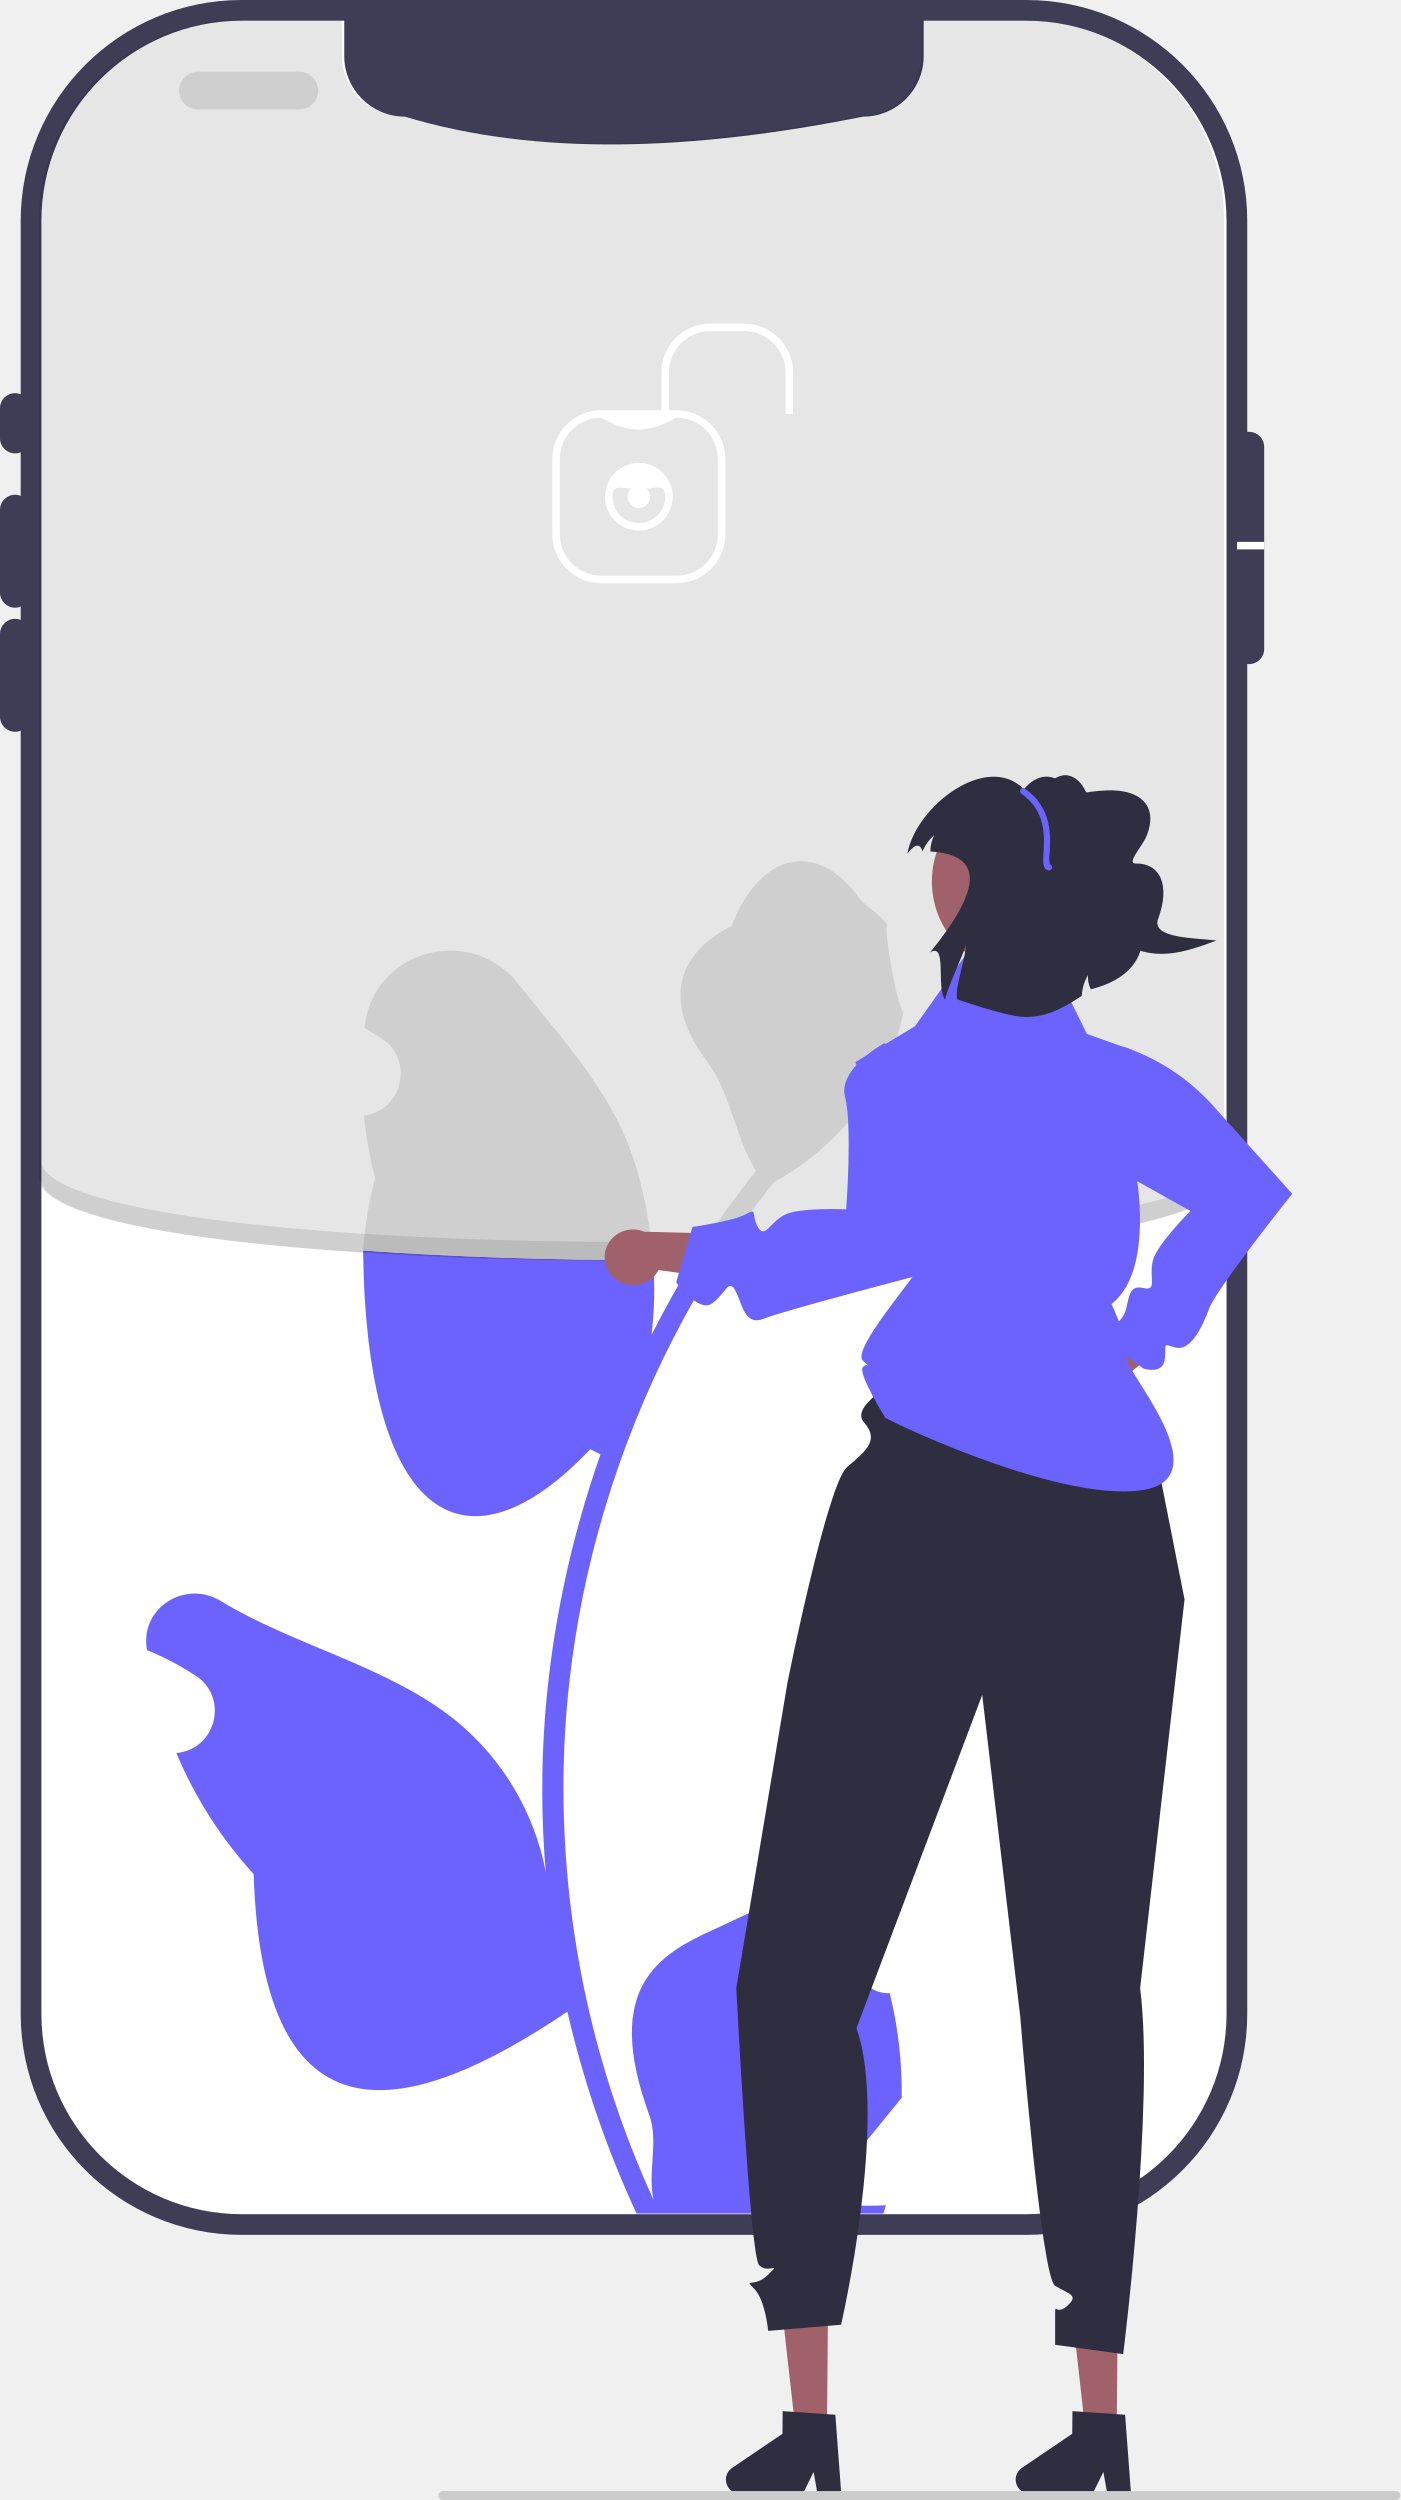
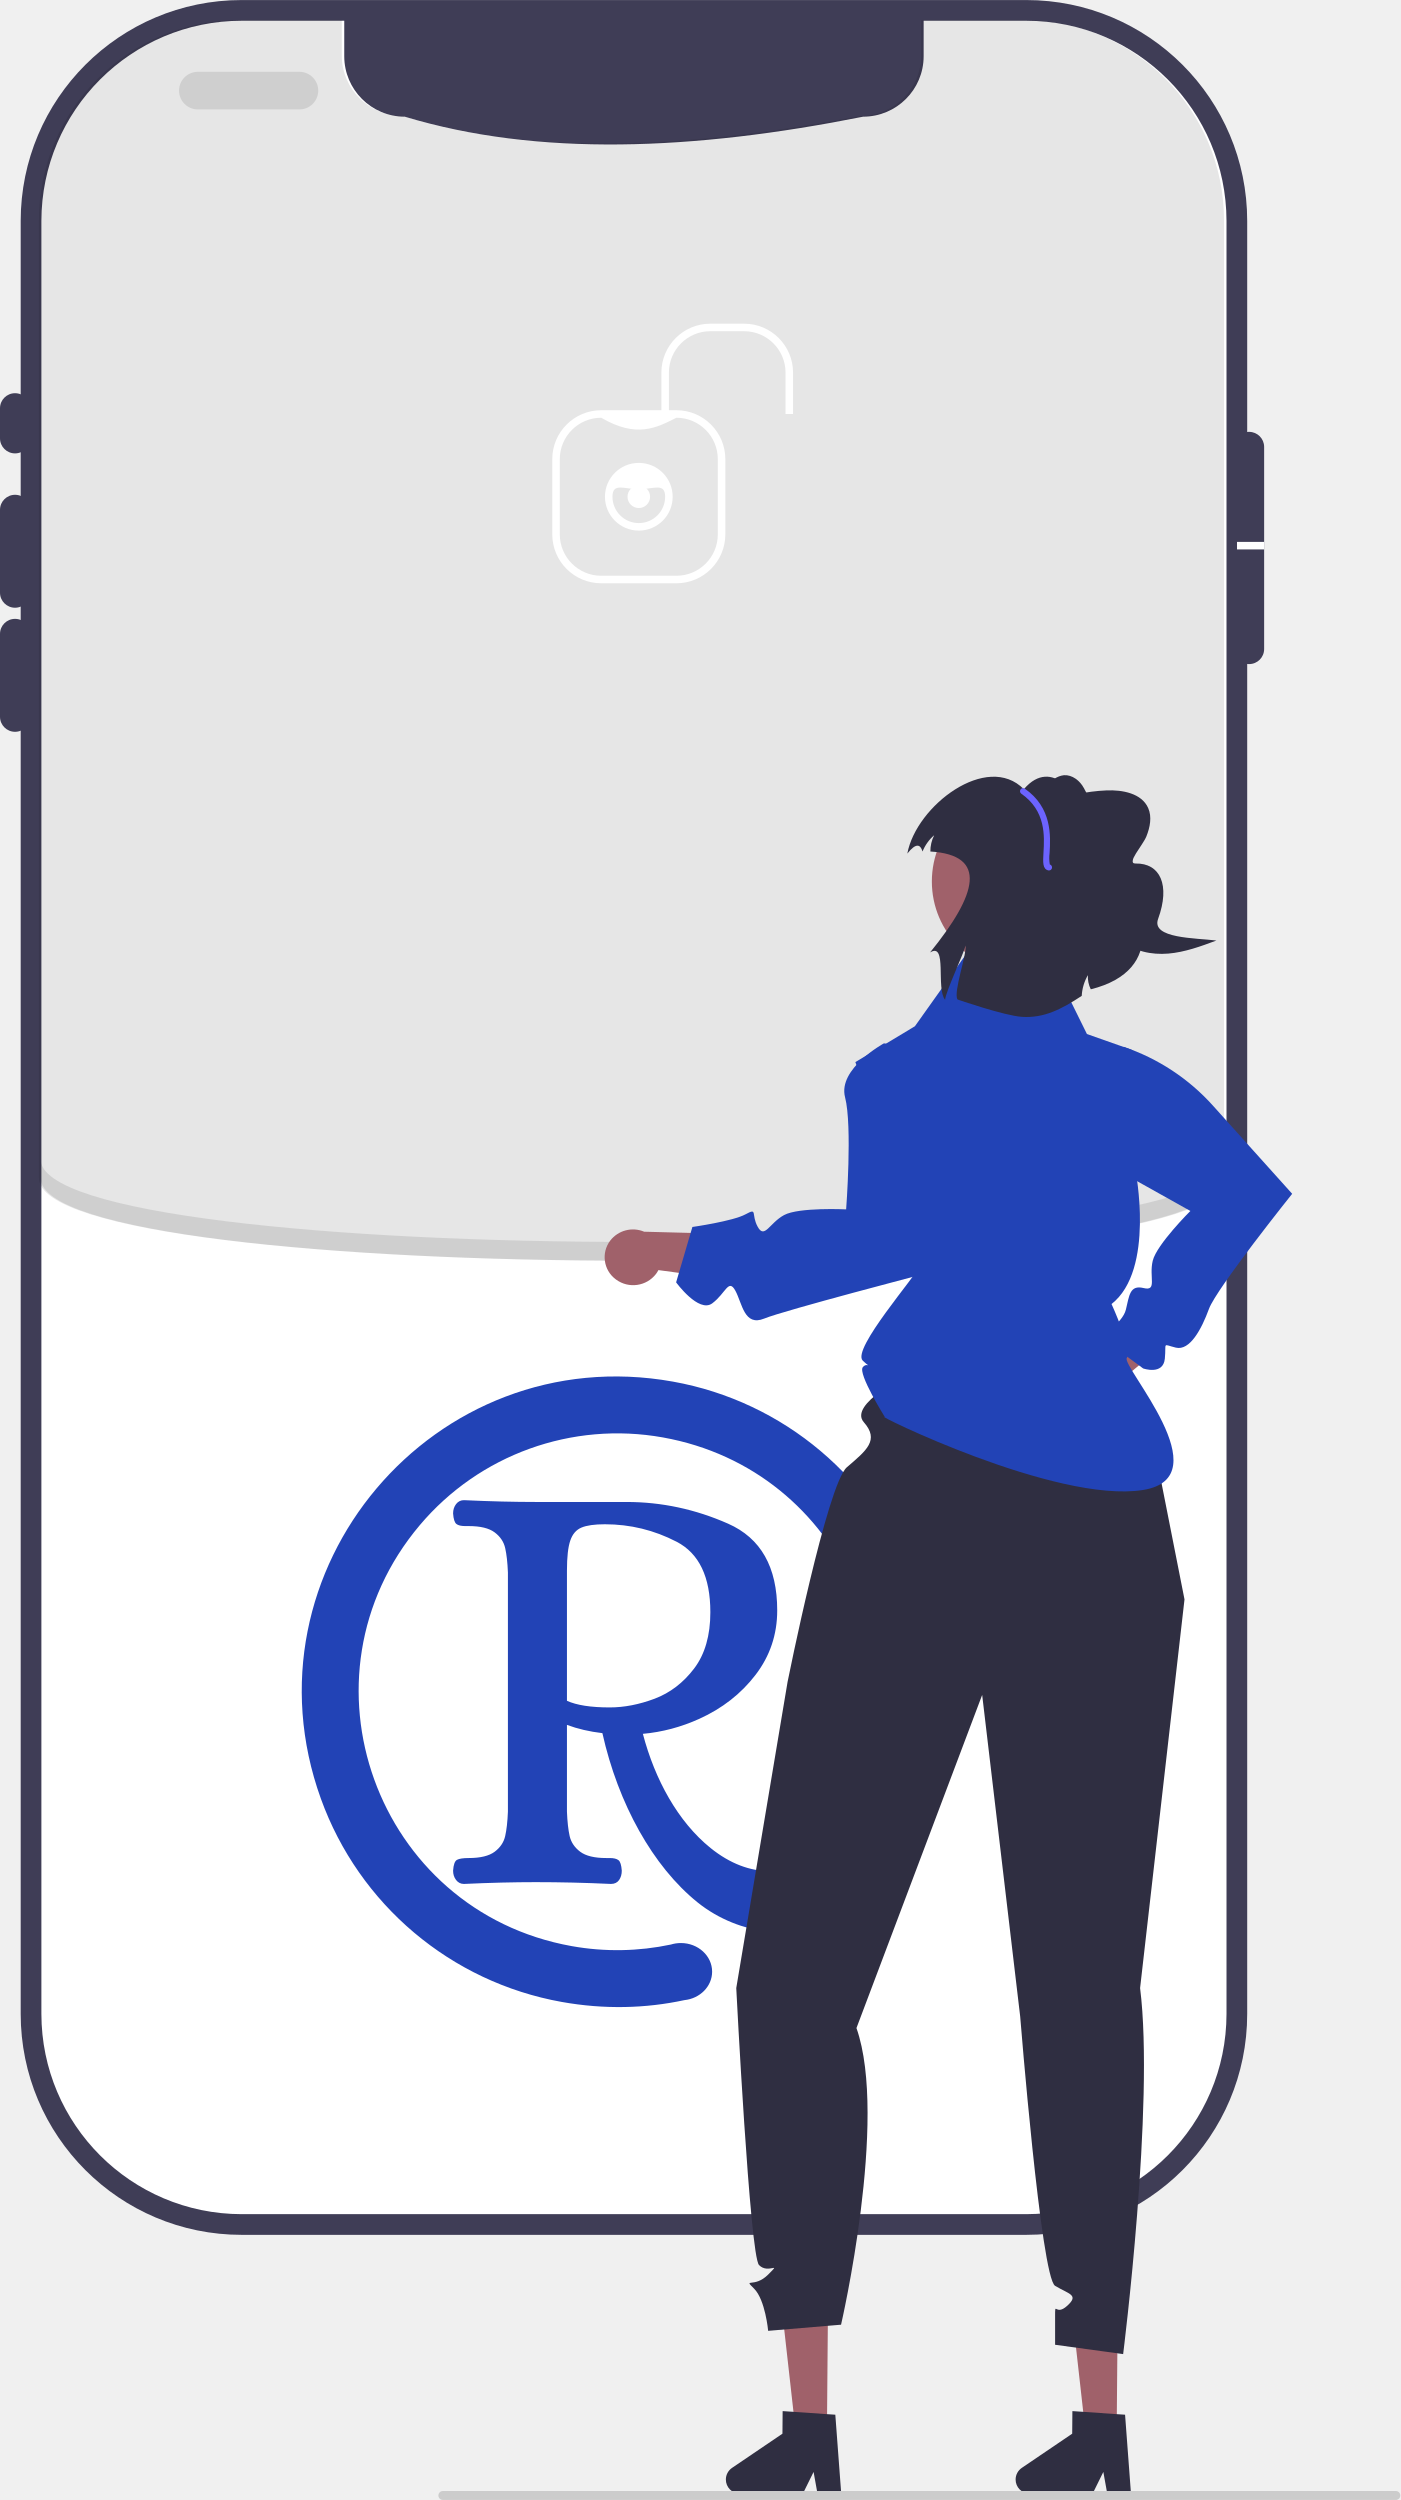
- <svg xmlns="http://www.w3.org/2000/svg" width="372.193" height="664.464" viewBox="0 0 372.193 664.464" role="img" artist="Katerina Limpitsouni" source="https://undraw.co/">
-   <rect x="5.5" width="326" height="594" rx="58.728" fill="#3f3d56" />
+ <svg xmlns="http://www.w3.org/2000/svg" width="244.212px" height="436px" viewBox="0 0 372.193 664.464" role="img" artist="Katerina Limpitsouni" source="https://undraw.co/">
+   <rect x="5.5" width="326" height="594" rx="58.728" fill="#3f3d56" id="object-0" />
  <path d="M739.904,176.5v476.54a53.292,53.292,0,0,1-53.23,53.23h-208.54a53.292,53.292,0,0,1-53.23-53.23v-476.54a53.292,53.292,0,0,1,53.23-53.23h27.27v9.42a16.081,16.081,0,0,0,16.08,16.08c35.305,10.665,76.747,9,121.84,0a16.081,16.081,0,0,0,16.08-16.08v-9.42h27.27A53.292,53.292,0,0,1,739.904,176.5Z" transform="translate(-413.9033 -117.768)" fill="#fff" />
  <path d="M417.903,238.268a4.005,4.005,0,0,1-4-4v-8a4,4,0,1,1,8,0v8A4.005,4.005,0,0,1,417.903,238.268Z" transform="translate(-413.9033 -117.768)" fill="#3f3d56" />
  <path d="M417.903,279.289a4.005,4.005,0,0,1-4-4l0-22.021a4,4,0,1,1,8,0l0,22.021A4.005,4.005,0,0,1,417.903,279.289Z" transform="translate(-413.9033 -117.768)" fill="#3f3d56" />
  <path d="M417.903,312.268a4.005,4.005,0,0,1-4-4V286.247a4,4,0,0,1,8,0V308.268A4.005,4.005,0,0,1,417.903,312.268Z" transform="translate(-413.9033 -117.768)" fill="#3f3d56" />
  <path d="M745.905,232.54a3.997,3.997,0,0,0-4,3.99v53.74a4,4,0,0,0,8,0V236.53A4.003,4.003,0,0,0,745.905,232.54Z" transform="translate(-413.9033 -117.768)" fill="#3f3d56" />
  <path d="M493.489,146.841h-27a5,5,0,0,1,0-10h27a5,5,0,0,1,0,10Z" transform="translate(-413.9033 -117.768)" fill="#e6e6e6" />
-   <path d="M650.362,647.495c-7.524.471-11.683-8.877-5.99-14.326.208-.828.358-1.423.566-2.251q-.112-.271-.225-.541c-7.609-18.144-23.017-7.958-40.943.152-14.785,6.689-29.687,15.404-17.321,49.336,2.597,7.128-.518,15.196,1.153,22.583A263.258,263.258,0,0,1,563.655,593.109a254.101,254.101,0,0,1,1.576-28.347q1.306-11.574,3.623-22.983a267.545,267.545,0,0,1,35.917-89.193q-3.296.044-6.602.071-5.95,9.715-11.089,19.891a100.252,100.252,0,0,0,.385-19.849c-26.731-.01-53.442-.865-77.058-2.565.896,72.379,27.613,87.472,60.376,52.807.917.47,1.812.941,2.729,1.388a273.582,273.582,0,0,0-14.726,69.302,259.474,259.474,0,0,0,.188,41.896q-.035-.247-.071-.494a68.565,68.565,0,0,0-23.407-39.591C517.484,560.646,492.036,555.197,472.603,543.303c-9.354-5.725-21.341,1.673-19.708,12.518q.039.26.079.519a75.332,75.332,0,0,1,8.445,4.069q2.341,1.321,4.584,2.804c8.521,5.635,5.576,18.844-4.52,20.402l-.229.035c-.165.024-.306.047-.47.071a111.645,111.645,0,0,0,20.536,32.157c2.409,74.338,41.522,64.752,83.369,36.58h.024a273.503,273.503,0,0,0,18.372,53.635h65.632c.235-.729.447-1.482.659-2.211a74.578,74.578,0,0,1-18.161-1.082c4.87-5.975,9.739-11.998,14.608-17.973a4.089,4.089,0,0,0,.306-.353c2.47-3.058,4.964-6.093,7.434-9.151l.001-.004a109.228,109.228,0,0,0-3.201-27.825Z" transform="translate(-413.9033 -117.768)" fill="#6c63ff" />
-   <path d="M580.427,420.796c-6.367-15.36-18.301-28.296-28.811-41.575-12.624-15.95-38.51-8.989-40.734,11.23q-.032.294-.063.587,2.342,1.321,4.584,2.804c8.521,5.635,5.576,18.844-4.52,20.402l-.229.035a111.551,111.551,0,0,0,2.94,16.679,101.224,101.224,0,0,0-3.19,19.177c23.616,1.7,50.328,2.555,77.058,2.565C586.598,440.943,583.984,429.367,580.427,420.796Z" transform="translate(-413.9033 -117.768)" fill="#e6e6e6" />
-   <path d="M649.141,401.33a54.06,54.06,0,0,0,4.917-14.773c-1.435.188-5.411-21.666-4.328-23.007-2-3.035-5.579-4.543-7.763-7.504-10.862-14.727-25.827-12.155-33.639,7.857-16.689,8.423-16.851,22.392-6.61,35.827,6.515,8.547,7.41,20.113,13.127,29.264-.588.753-1.2,1.482-1.788,2.235a263.619,263.619,0,0,0-16.886,24.429q3.306-.027,6.602-.071a259.313,259.313,0,0,1,16.894-23.675A70.871,70.871,0,0,0,649.141,401.33Z" transform="translate(-413.9033 -117.768)" fill="#e6e6e6" />
+   <path d="M650.362,647.495c-7.524.471-11.683-8.877-5.99-14.326.208-.828.358-1.423.566-2.251q-.112-.271-.225-.541c-7.609-18.144-23.017-7.958-40.943.152-14.785,6.689-29.687,15.404-17.321,49.336,2.597,7.128-.518,15.196,1.153,22.583A263.258,263.258,0,0,1,563.655,593.109a254.101,254.101,0,0,1,1.576-28.347q1.306-11.574,3.623-22.983a267.545,267.545,0,0,1,35.917-89.193q-3.296.044-6.602.071-5.95,9.715-11.089,19.891a100.252,100.252,0,0,0,.385-19.849c-26.731-.01-53.442-.865-77.058-2.565.896,72.379,27.613,87.472,60.376,52.807.917.47,1.812.941,2.729,1.388a273.582,273.582,0,0,0-14.726,69.302,259.474,259.474,0,0,0,.188,41.896q-.035-.247-.071-.494a68.565,68.565,0,0,0-23.407-39.591C517.484,560.646,492.036,555.197,472.603,543.303c-9.354-5.725-21.341,1.673-19.708,12.518q.039.26.079.519a75.332,75.332,0,0,1,8.445,4.069q2.341,1.321,4.584,2.804c8.521,5.635,5.576,18.844-4.52,20.402l-.229.035c-.165.024-.306.047-.47.071a111.645,111.645,0,0,0,20.536,32.157c2.409,74.338,41.522,64.752,83.369,36.58h.024a273.503,273.503,0,0,0,18.372,53.635h65.632c.235-.729.447-1.482.659-2.211a74.578,74.578,0,0,1-18.161-1.082c4.87-5.975,9.739-11.998,14.608-17.973a4.089,4.089,0,0,0,.306-.353c2.47-3.058,4.964-6.093,7.434-9.151l.001-.004a109.228,109.228,0,0,0-3.201-27.825Z" transform="translate(-413.9033 -117.768)" style="fill: rgb(34, 67, 182); visibility: hidden;" />
+   <path d="M580.427,420.796c-6.367-15.36-18.301-28.296-28.811-41.575-12.624-15.95-38.51-8.989-40.734,11.23q-.032.294-.063.587,2.342,1.321,4.584,2.804c8.521,5.635,5.576,18.844-4.52,20.402l-.229.035a111.551,111.551,0,0,0,2.94,16.679,101.224,101.224,0,0,0-3.19,19.177c23.616,1.7,50.328,2.555,77.058,2.565C586.598,440.943,583.984,429.367,580.427,420.796Z" transform="translate(-413.9033 -117.768)" fill="#e6e6e6" style="visibility: hidden;" />
+   <path d="M649.141,401.33a54.06,54.06,0,0,0,4.917-14.773c-1.435.188-5.411-21.666-4.328-23.007-2-3.035-5.579-4.543-7.763-7.504-10.862-14.727-25.827-12.155-33.639,7.857-16.689,8.423-16.851,22.392-6.61,35.827,6.515,8.547,7.41,20.113,13.127,29.264-.588.753-1.2,1.482-1.788,2.235a263.619,263.619,0,0,0-16.886,24.429q3.306-.027,6.602-.071a259.313,259.313,0,0,1,16.894-23.675A70.871,70.871,0,0,0,649.141,401.33Z" transform="translate(-413.9033 -117.768)" fill="#e6e6e6" style="visibility: hidden;" />
  <path d="M739.242,176.284v254.54c0,29.35-315,29.35-315,0v-254.54a53.292,53.292,0,0,1,53.23-53.23h27.27v9.42a16.081,16.081,0,0,0,16.08,16.08c33.805,10.617,75.539,8.869,121.84,0a16.081,16.081,0,0,0,16.08-16.08v-9.42h27.27A53.292,53.292,0,0,1,739.242,176.284Z" transform="translate(-413.9033 -117.768)" opacity="0.1" />
  <path d="M611.695,203.79h-9a13.014,13.014,0,0,0-13,13v10h-16a13.014,13.014,0,0,0-13,13v20a13.014,13.014,0,0,0,13,13h20a13.014,13.014,0,0,0,13-13v-20a13.014,13.014,0,0,0-13-13h-2v-10a11.012,11.012,0,0,1,11-11h9a11.012,11.012,0,0,1,11,11v11h2v-11A13.014,13.014,0,0,0,611.695,203.79Zm-7,36v20a11.012,11.012,0,0,1-11,11h-20a11.012,11.012,0,0,1-11-11v-20a11.012,11.012,0,0,1,11-11c9.469,5.509,14.686,2.66,20,0A11.012,11.012,0,0,1,604.695,239.79Z" transform="translate(-413.9033 -117.768)" fill="#fff" />
  <path d="M583.695,258.79a9,9,0,1,0-9-9A9.01,9.01,0,0,0,583.695,258.79Zm0-11c3.86,0,7-1.86,7,2a7,7,0,1,1-14,0C576.695,245.93,579.835,247.79,583.695,247.79Z" transform="translate(-413.9033 -117.768)" fill="#fff" />
  <circle cx="169.791" cy="132.022" r="3" fill="#fff" />
  <rect x="328.791" y="144.022" width="7.21" height="2" fill="#fff" />
  <path d="M424.695,425.843v5c0,29.35,315,29.35,315,0v-5C739.695,455.193,424.695,455.193,424.695,425.843Z" transform="translate(-413.9033 -117.768)" opacity="0.1" />
  <path d="M702.922,497.386a7.665,7.665,0,0,0,6.019-8.835,7.353,7.353,0,0,0-.327-1.171l20.489-17.183-5.061-13.464-25.522,26.573a7.644,7.644,0,0,0-4.326,8.268,7.315,7.315,0,0,0,8.531,5.851h0Q702.824,497.407,702.922,497.386Z" transform="translate(-413.9033 -117.768)" fill="#a0616a" />
-   <path d="M712.57,395.996l-8.125,6.479s-9.71,17.653-2.75,21.315,28.598,15.838,28.598,15.838-8.943,8.902-9.997,13.226,1.28,8.166-2.426,7.261-3.811,2.04-4.716,5.746-6.931,7.119-6.931,7.119L717.742,481.48s5.332,1.883,5.769-2.591-.777-3.843,2.929-2.939,6.829-4.895,8.803-10.304S757.357,435.064,757.357,435.064l-21.071-23.448a55.998,55.998,0,0,0-23.716-15.619Z" transform="translate(-413.9033 -117.768)" fill="#6c63ff" />
+   <path d="M 242.855 421.232 C 251.225 444.425 248.787 467.759 239.038 487.095 C 234.584 496.16 228.947 504.734 221.037 511.045 L 219.472 511.954 C 212.182 515.16 196.918 514.914 185.381 505.61 C 173.538 496.058 164.315 479.445 160.113 460.651 C 156.686 460.248 153.545 459.517 150.693 458.456 L 150.693 481.517 C 150.8 484.186 151.04 486.349 151.411 488.006 C 151.788 489.658 152.723 491.046 154.216 492.172 C 155.712 493.287 158.008 493.845 161.102 493.845 L 162.066 493.845 C 163.129 493.845 163.907 494.034 164.39 494.413 C 164.868 494.782 165.16 495.714 165.266 497.21 C 165.266 498.169 165.029 498.997 164.553 499.688 C 164.07 500.381 163.343 500.731 162.384 500.731 C 155.552 500.41 148.88 500.252 142.367 500.252 C 136.603 500.252 130.249 500.41 123.312 500.731 C 122.458 500.731 121.765 500.381 121.229 499.688 C 120.694 498.997 120.428 498.169 120.428 497.21 C 120.535 495.61 120.879 494.646 121.464 494.326 C 122.054 494.005 123.098 493.845 124.592 493.845 C 127.687 493.845 129.984 493.287 131.478 492.172 C 132.974 491.046 133.905 489.658 134.276 488.006 C 134.651 486.349 134.894 484.186 135.001 481.517 L 135.001 417.944 C 134.894 415.274 134.651 413.114 134.276 411.462 C 133.905 409.805 132.974 408.411 131.478 407.289 C 129.984 406.17 127.687 405.612 124.592 405.612 L 123.633 405.612 C 122.565 405.612 121.793 405.427 121.314 405.056 C 120.831 404.68 120.535 403.743 120.428 402.249 C 120.428 401.288 120.694 400.457 121.229 399.76 C 121.765 399.07 122.458 398.726 123.312 398.726 C 130.249 399.047 136.656 399.206 142.527 399.206 L 166.548 399.206 C 175.835 399.206 184.829 401.13 193.525 404.973 C 202.228 408.813 206.58 416.5 206.58 428.031 C 206.58 434.437 204.659 440.149 200.816 445.164 C 196.972 450.184 191.984 454.08 185.849 456.856 C 181.006 459.046 176.011 460.371 170.872 460.833 C 174.065 472.989 180.198 484.192 188.865 491.182 C 199.153 499.48 210.548 499.317 218.759 490.76 C 219.438 490.054 220.081 489.309 220.69 488.524 C 221.561 487.269 222.382 486 223.151 484.715 L 223.169 484.715 C 247.2 444.689 224.403 390.694 176.19 382.05 C 152.039 377.721 127.412 386.605 111.587 405.358 C 77.487 445.76 99.912 507.924 151.951 517.254 C 160.83 518.845 169.772 518.651 178.319 516.837 C 179.152 516.58 180.045 516.439 180.977 516.439 C 185.563 516.439 189.279 519.848 189.279 524.051 C 189.279 527.969 186.047 531.199 181.891 531.616 C 171.629 533.828 160.645 534.126 149.294 532.093 C 119.838 526.813 95.44 506.221 85.287 478.072 C 63.409 417.423 115.387 355.834 178.851 367.211 C 208.304 372.491 232.701 393.083 242.855 421.232 Z M 162.066 453.814 C 165.907 453.814 169.885 453.042 173.998 451.498 C 178.105 449.944 181.602 447.275 184.482 443.49 C 187.366 439.695 188.808 434.703 188.808 428.511 C 188.808 419.117 185.817 412.871 179.84 409.776 C 173.862 406.678 167.508 405.131 160.784 405.131 C 158.008 405.131 155.925 405.427 154.537 406.016 C 153.15 406.601 152.165 407.746 151.582 409.455 C 150.989 411.165 150.693 413.831 150.693 417.463 L 150.693 452.05 C 153.257 453.226 157.045 453.814 162.066 453.814 Z" style="fill: rgb(34, 67, 182);" />
+   <path d="M712.57,395.996l-8.125,6.479s-9.71,17.653-2.75,21.315,28.598,15.838,28.598,15.838-8.943,8.902-9.997,13.226,1.28,8.166-2.426,7.261-3.811,2.04-4.716,5.746-6.931,7.119-6.931,7.119L717.742,481.48s5.332,1.883,5.769-2.591-.777-3.843,2.929-2.939,6.829-4.895,8.803-10.304S757.357,435.064,757.357,435.064l-21.071-23.448a55.998,55.998,0,0,0-23.716-15.619Z" transform="translate(-413.9033 -117.768)" style="fill: rgb(34, 67, 182);" />
  <polygon points="296.815 645.673 288.426 645.602 284.713 612.491 297.094 612.596 296.815 645.673" fill="#a0616a" />
  <path d="M683.848,776.78a3.755,3.755,0,0,0,3.718,3.783l16.679.139,2.92-5.918,1.072,5.949,6.293.057-1.589-21.217-2.189-.146-8.931-.616-2.881-.193-.051,6.003-13.398,9.087A3.749,3.749,0,0,0,683.848,776.78Z" transform="translate(-413.9033 -117.768)" fill="#2f2e41" />
  <polygon points="219.799 645.673 211.411 645.602 207.697 612.491 220.078 612.596 219.799 645.673" fill="#a0616a" />
  <path d="M606.833,776.78a3.755,3.755,0,0,0,3.718,3.783l16.679.139,2.92-5.918,1.072,5.949,6.293.057-1.589-21.217-2.189-.146-8.931-.616-2.881-.193-.051,6.003-13.398,9.087A3.749,3.749,0,0,0,606.833,776.78Z" transform="translate(-413.9033 -117.768)" fill="#2f2e41" />
  <path d="M655.406,483.055s-16.108,7.935-11.908,12.711.748,7.477-4.486,11.964-15.771,57.04-15.771,57.04l-13.644,81.409s3.62,71.084,6.05,73.616,6.168-1.207,2.429,2.532-6.73.748-3.739,3.739,3.739,11.216,3.739,11.216l19.376-1.633s12.612-54.639,4.095-78.844l33.412-88.545,10.101,85.437s5.545,69.378,9.283,71.621,6.432,2.394,3.216,5.31-3.216-1.571-3.216,2.915v7.441l18.087,2.483s8.401-66.511,4.504-97.287L728.738,542.873l-9.196-46.553-9.497-12.517Z" transform="translate(-413.9033 -117.768)" fill="#2f2e41" />
  <path d="M577.677,457.876a7.665,7.665,0,0,0,10.585-1.503,7.354,7.354,0,0,0,.645-1.03l26.501,3.57,6.543-12.81-36.832-.965a7.644,7.644,0,0,0-9.025,2.372,7.315,7.315,0,0,0,1.421,10.247l0,0Q577.595,457.818,577.677,457.876Z" transform="translate(-413.9033 -117.768)" fill="#a0616a" />
-   <path d="M659.114,396.713l-10.262-1.641s-12.316,6.724-10.334,14.335.285,29.795.285,29.795-12.603-.613-16.51,1.52-5.173,6.446-7.001,3.098.099-5.125-3.249-3.297-14.105,3.355-14.105,3.355l-4.324,14.724s6.008,8.261,9.609,5.571,4.31-6.7,6.138-3.351,2.338,9.589,7.665,7.405,43.379-12.094,43.379-12.094l4.599-45.974Z" transform="translate(-413.9033 -117.768)" fill="#6c63ff" />
-   <path d="M649.099,494.406s-7.245-11.563-5.866-13.259,3.107,1.235,0-1.726,14.317-22.721,15.461-25.632S641.254,400.058,641.254,400.058l15.829-9.533,13.378-18.821,23.926,3.828,8.418,17.064L714.695,396.79l1,1v31s5.292,26.461-6.351,35.57c0,0,5.555,12.101,4.06,14.344s25.393,31.719,4.291,35.086C694.581,517.478,645.277,493.099,649.099,494.406Z" transform="translate(-413.9033 -117.768)" fill="#6c63ff" />
+   <path d="M659.114,396.713l-10.262-1.641s-12.316,6.724-10.334,14.335.285,29.795.285,29.795-12.603-.613-16.51,1.52-5.173,6.446-7.001,3.098.099-5.125-3.249-3.297-14.105,3.355-14.105,3.355l-4.324,14.724s6.008,8.261,9.609,5.571,4.31-6.7,6.138-3.351,2.338,9.589,7.665,7.405,43.379-12.094,43.379-12.094l4.599-45.974Z" transform="translate(-413.9033 -117.768)" style="fill: rgb(34, 67, 182);" />
+   <path d="M649.099,494.406s-7.245-11.563-5.866-13.259,3.107,1.235,0-1.726,14.317-22.721,15.461-25.632S641.254,400.058,641.254,400.058l15.829-9.533,13.378-18.821,23.926,3.828,8.418,17.064L714.695,396.79l1,1v31s5.292,26.461-6.351,35.57c0,0,5.555,12.101,4.06,14.344s25.393,31.719,4.291,35.086C694.581,517.478,645.277,493.099,649.099,494.406Z" transform="translate(-413.9033 -117.768)" style="fill: rgb(34, 67, 182);" />
  <path d="M530.427,781.042a1.186,1.186,0,0,0,1.19,1.19h253.29a1.19,1.19,0,1,0,0-2.38h-253.29A1.187,1.187,0,0,0,530.427,781.042Z" transform="translate(-413.9033 -117.768)" fill="#ccc" />
  <circle cx="272.045" cy="234.283" r="24.363" fill="#a0616a" />
  <path d="M704.774,334.04c-.251-2.193-1.753-4.903-2.799-6.846s-3.064-3.531-5.267-3.395a5.618,5.618,0,0,0-4.304,2.925,11.781,11.781,0,0,0-1.339,5.201,27.241,27.241,0,0,0,8.858,21.691c1.708,1.531,3.762,2.894,6.056,2.946a7.811,7.811,0,0,0,5.532-2.488c3.712-3.717,4.273-9.828,2.291-14.693s-2.867-6.758-7.398-9.415" transform="translate(-413.9033 -117.768)" fill="#2f2e41" />
  <path d="M670.549,369.08c.407,2.168-3.341,12.476-2.143,14.334,0,0,12.404,4.308,17.146,4.618,5.794.375,10.454-2.002,15.873-5.579a12.166,12.166,0,0,1,1.638-5.509,7.371,7.371,0,0,0,.766,3.765c20.296-5.042,15.327-23.255,3.069-31.788l-8.149-18.742c2.445.815-4.935-11.776-12.717-2.657-9.738-9.917-28.602,4.36-30.966,17.113,2.274-2.879,3.459-2.539,4.042-.554a11.225,11.225,0,0,1,3.096-4.327,9.382,9.382,0,0,0-1.01,4.327c15.361.953,12.502,11.316-.088,26.84,4.656-2.898,1.514,9.591,4,12.576C665.227,381.409,670.109,371.109,670.549,369.08Z" transform="translate(-413.9033 -117.768)" fill="#2f2e41" />
  <path d="M692.716,349.121a.815.815,0,0,0,.222-1.599,9.872,9.872,0,0,1-.056-3.035c.265-4.501.709-12.035-6.605-17.121a.815.815,0,0,0-.93,1.338c6.564,4.564,6.17,11.258,5.909,15.687-.149,2.532-.257,4.361,1.279,4.709A.809.809,0,0,0,692.716,349.121Z" transform="translate(-413.9033 -117.768)" fill="#6c63ff" />
  <path d="M692.336,331.311A45.962,45.962,0,0,1,707.987,327.842c4.267-.181,9.359.771,11.093,4.674,1.052,2.368.492,5.143-.471,7.549s-5.462,7.262-2.871,7.209c6.507-.133,9.284,5.685,5.983,14.727-1.914,5.244,9.964,5.042,15.501,5.744-4.161,1.544-8.385,3.102-12.807,3.472s-9.145-.591-12.447-3.556c-3.573-3.209-4.946-8.192-5.554-12.956s-.639-9.67-2.254-14.192-5.324-8.735-10.109-9.136" transform="translate(-413.9033 -117.768)" fill="#2f2e41" />
</svg>
